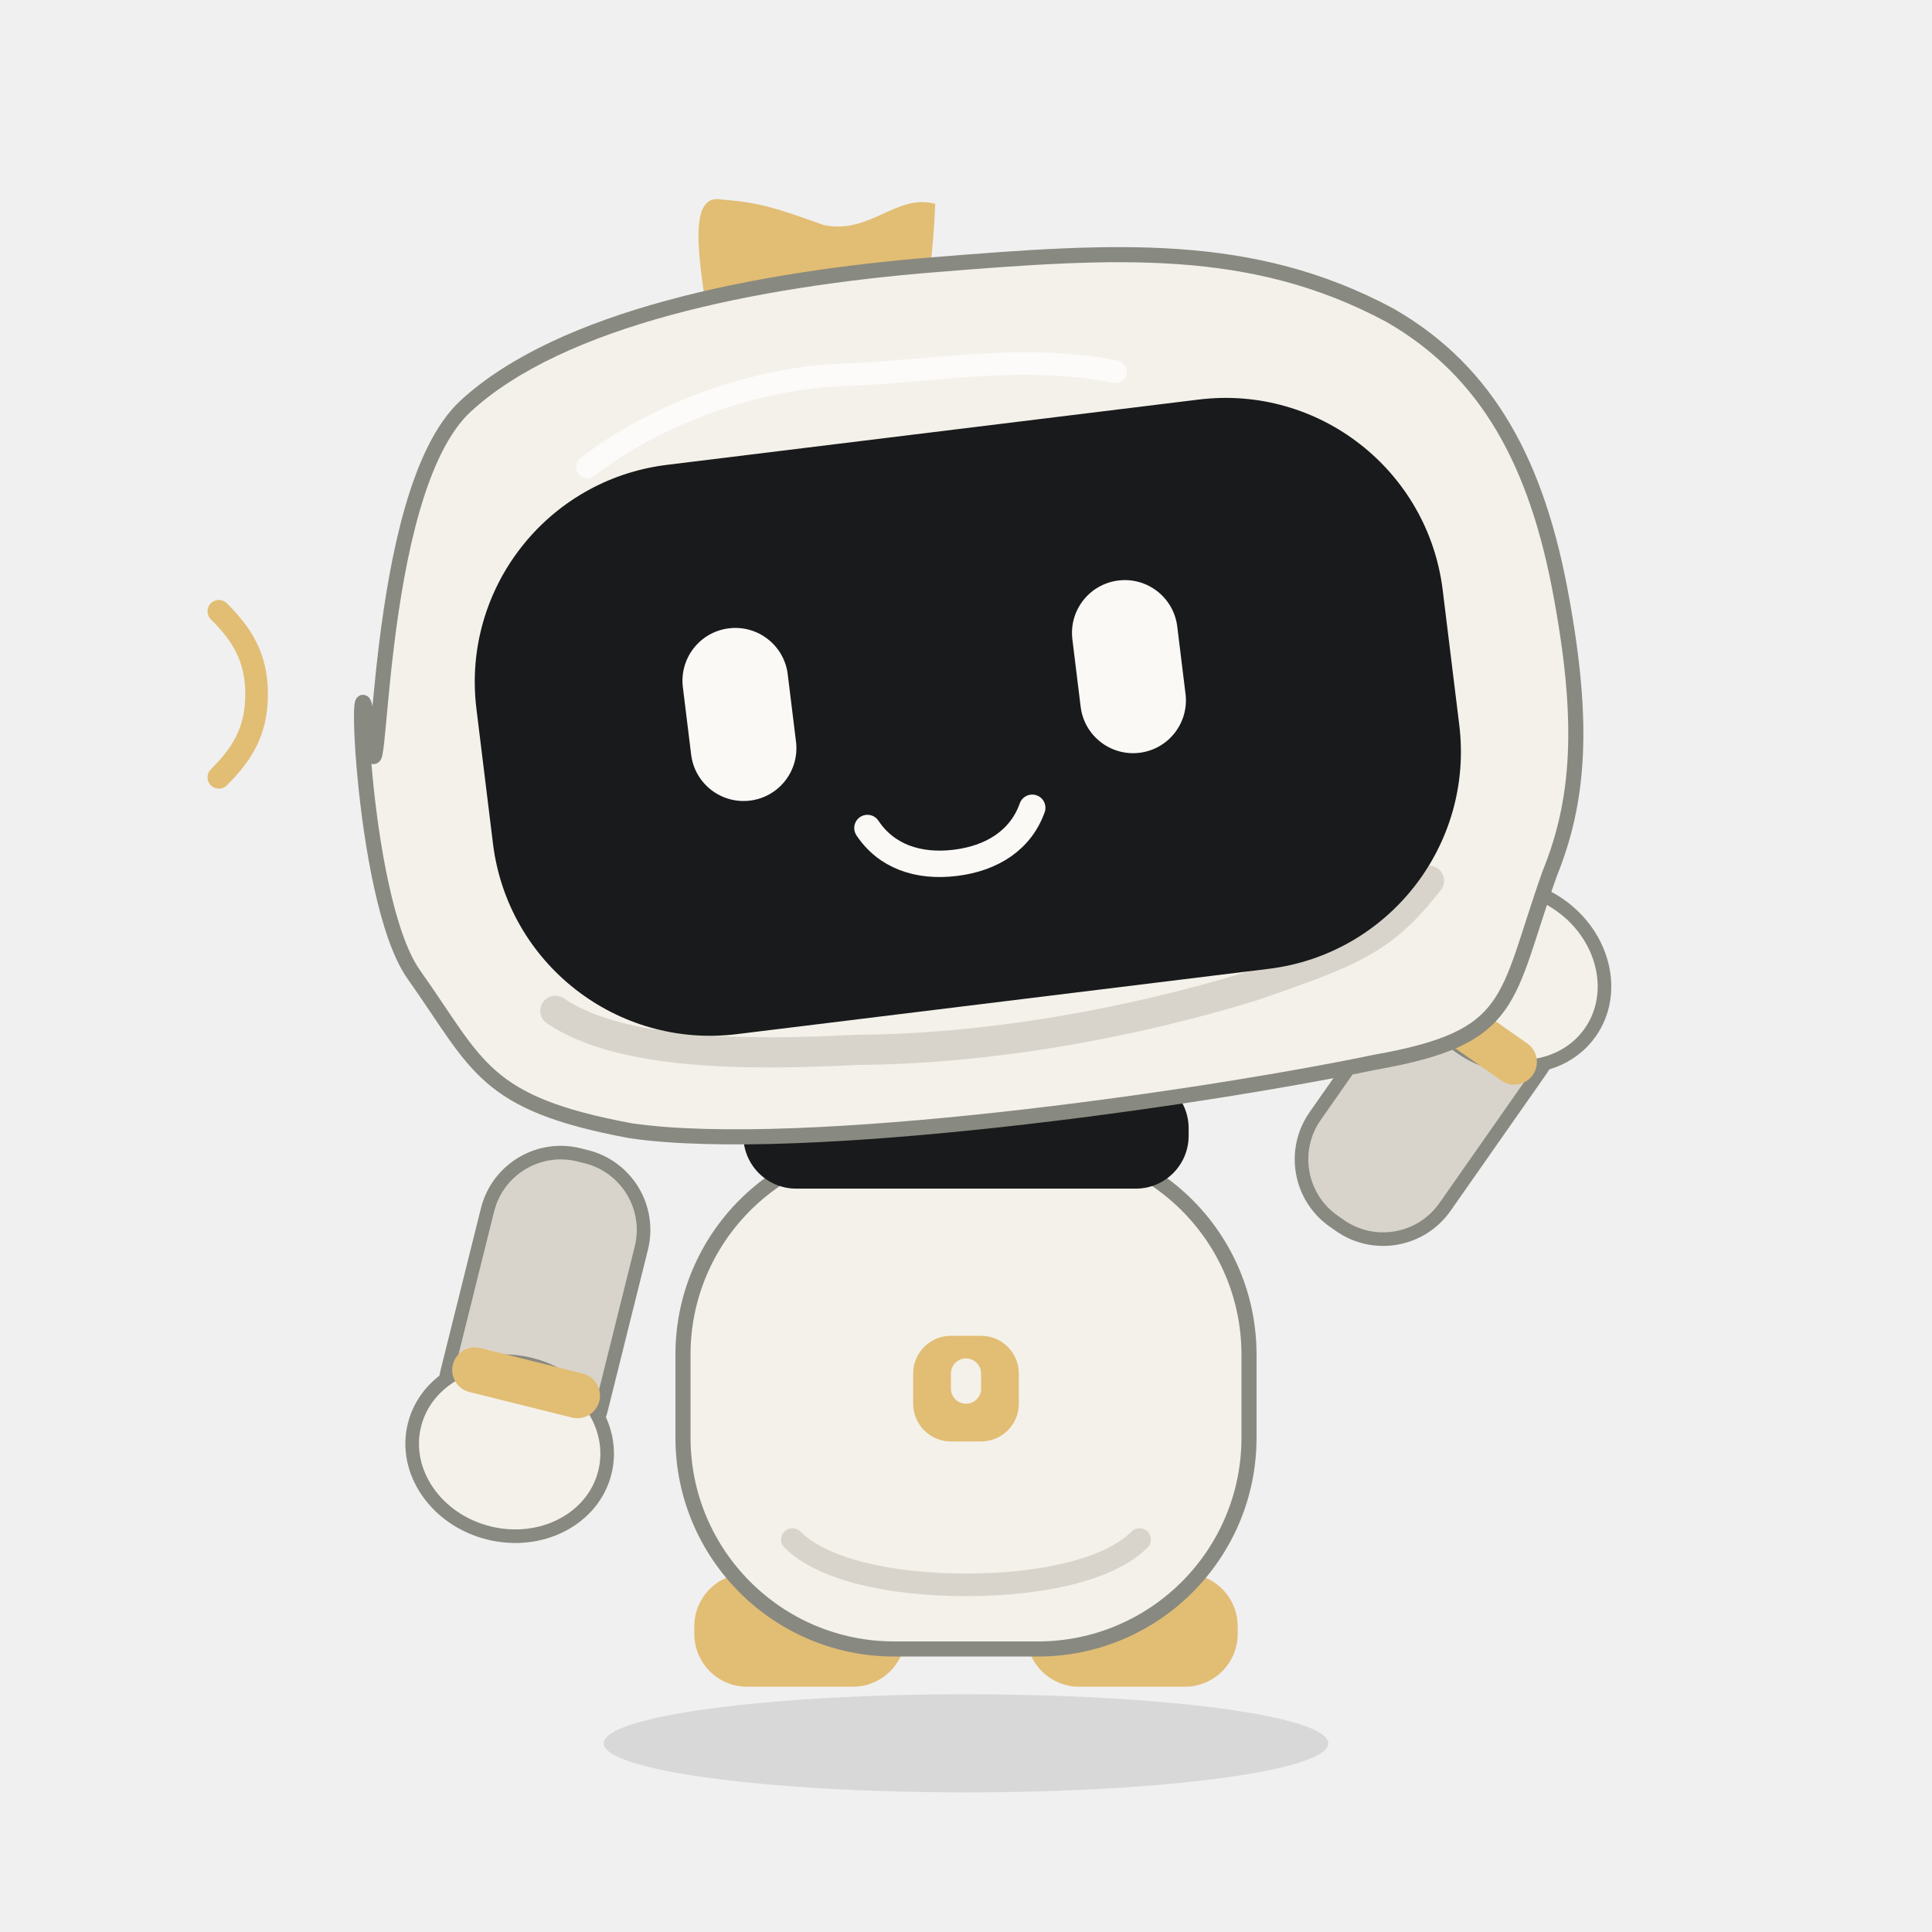
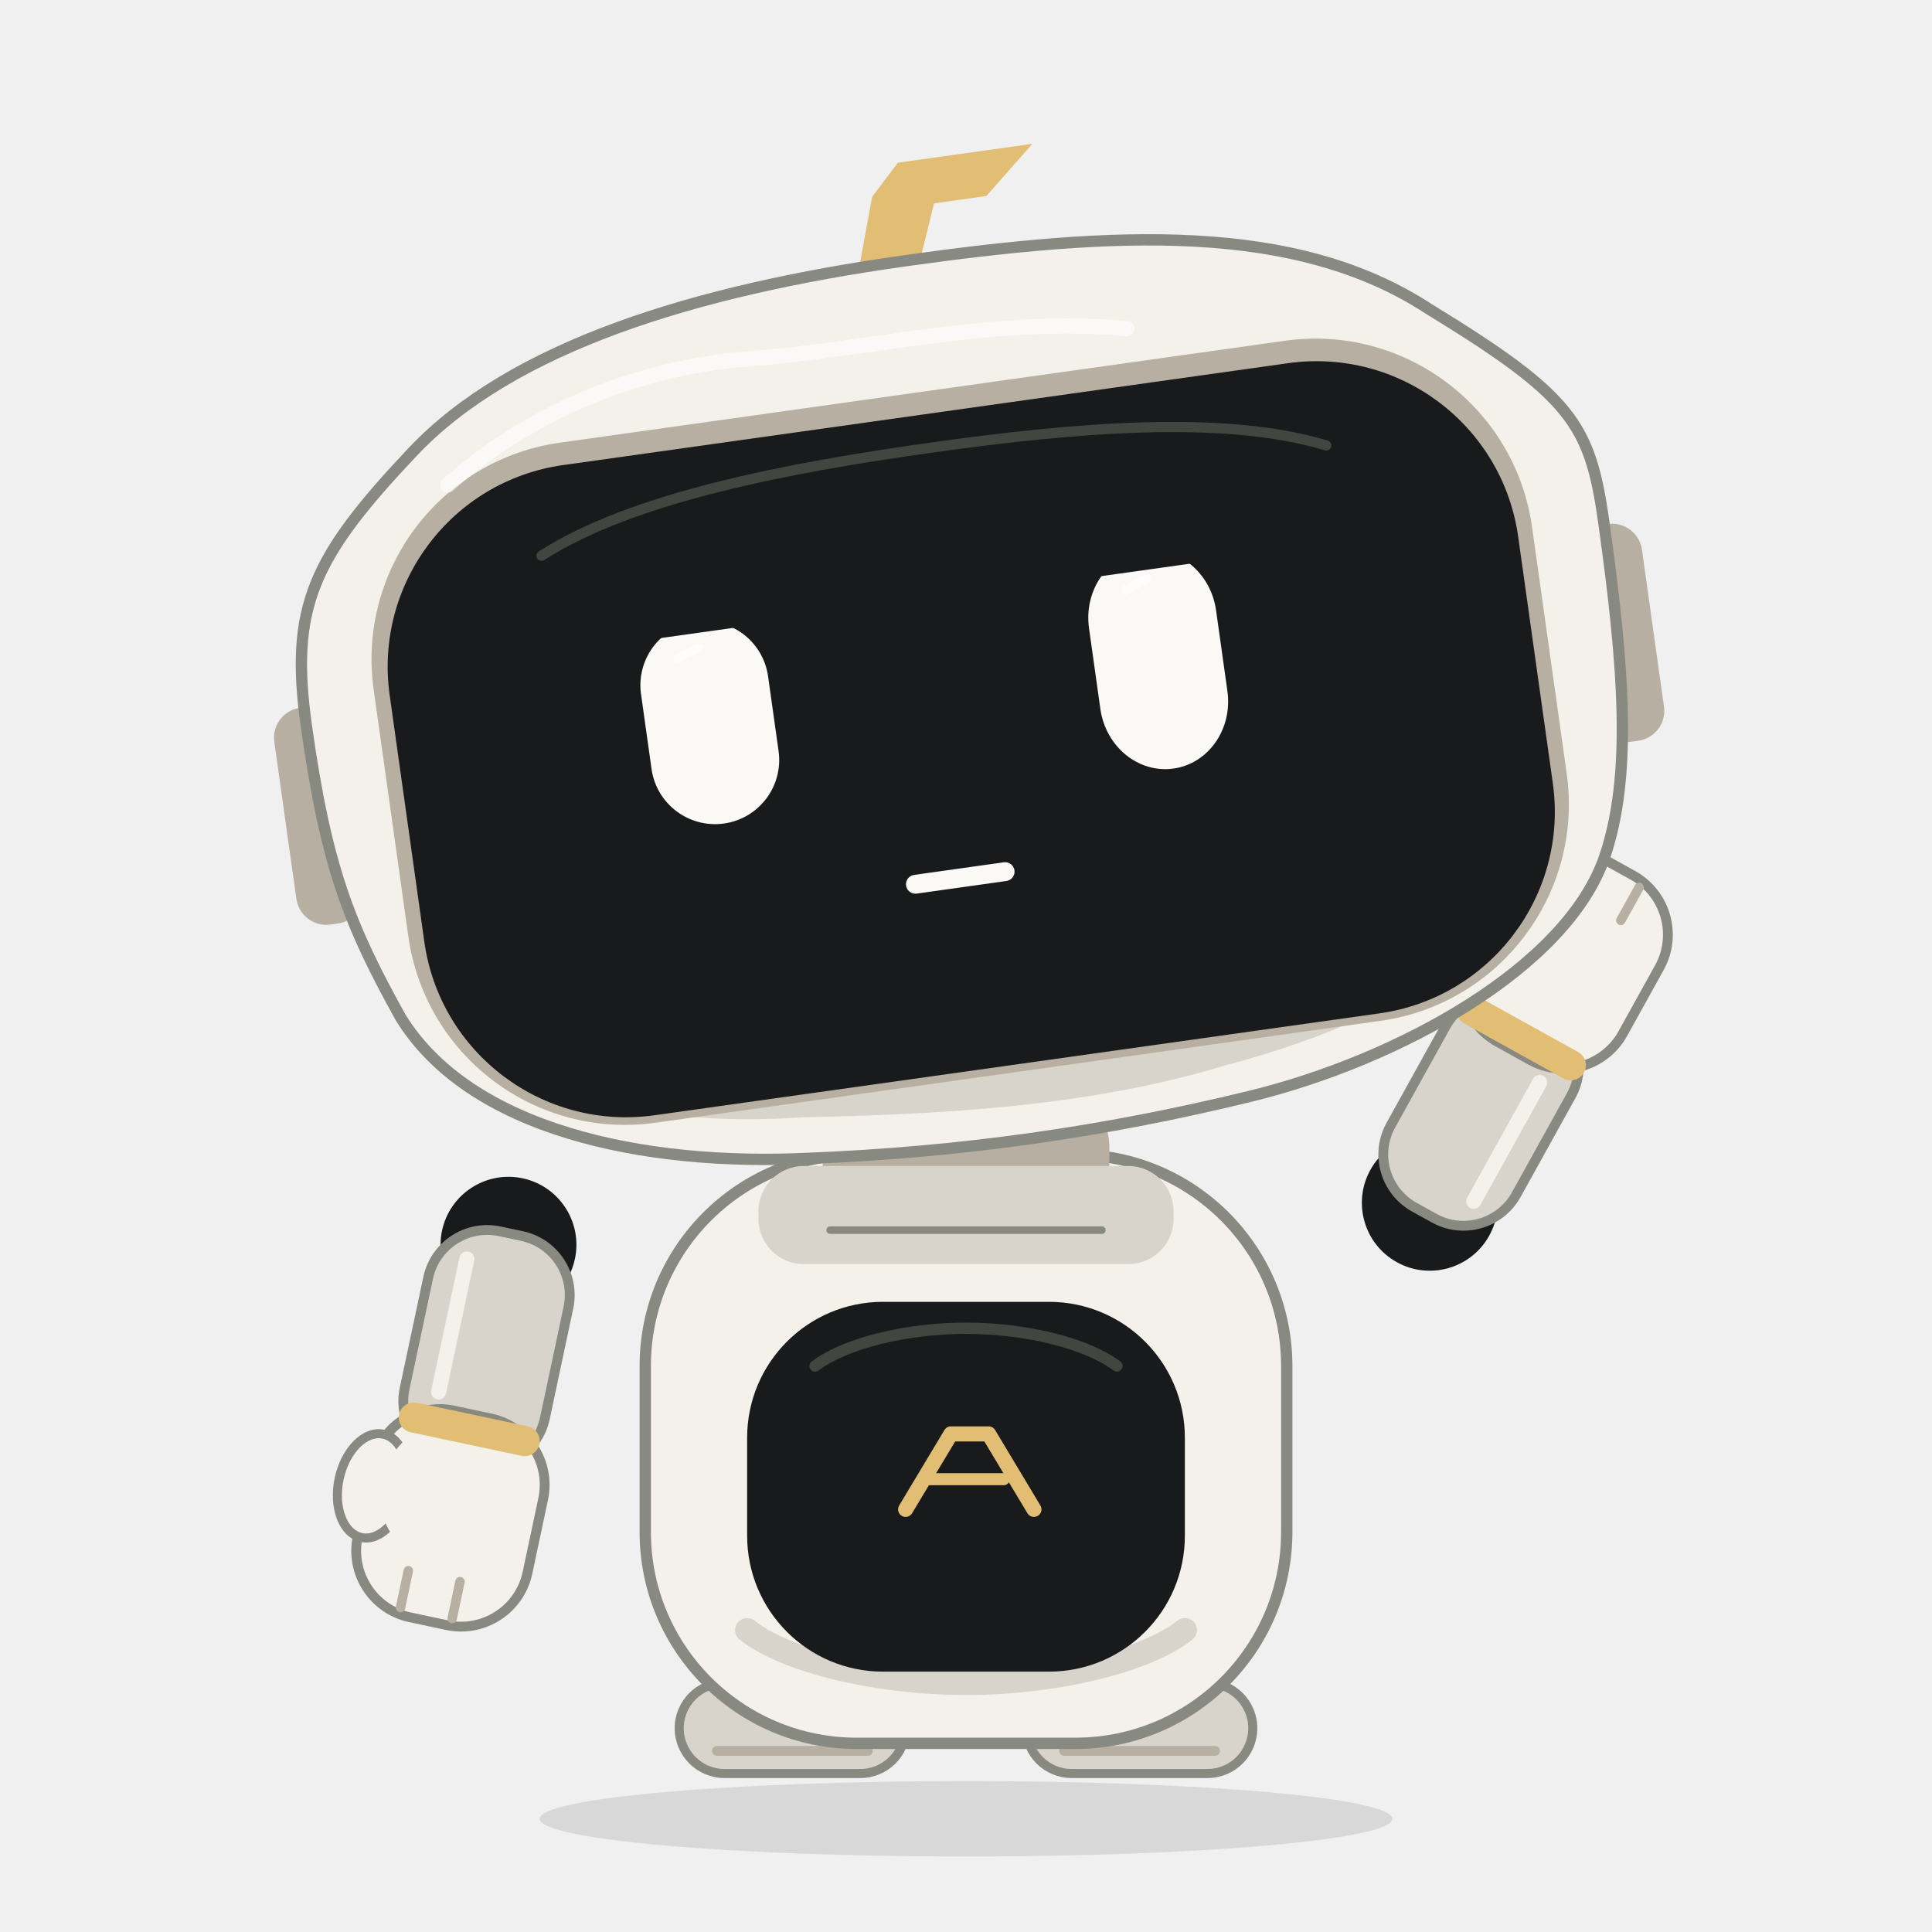
<svg xmlns="http://www.w3.org/2000/svg" viewBox="0 0 256 256" fill="none">
-   <g transform="translate(128 231) rotate(0) scale(1 1)">
-     <ellipse cx="0" cy="0" rx="48" ry="6.5" fill="#000000" stroke="none" stroke-width="0" stroke-linecap="round" stroke-linejoin="round" opacity="0.1" />
+   <g transform="translate(128 241) rotate(0) scale(1 1)">
+     <ellipse cx="0" cy="0" rx="56.5" ry="5" fill="#000000" stroke="none" stroke-width="0" stroke-linecap="round" stroke-linejoin="round" opacity="0.1" />
  </g>
-   <g transform="translate(128 132) rotate(0) scale(1 1)" />
-   <g transform="translate(128 132) rotate(0) scale(1 1)">
-     <g transform="translate(-22 84) rotate(0) scale(1 1)">
-       <path d="M -7 -7.5 C -7 -7.5 7 -7.5 7 -7.5 C 10.866 -7.5 14 -4.366 14 -0.5 C 14 -0.5 14 0.5 14 0.5 C 14 4.366 10.866 7.5 7 7.5 C 7 7.5 -7 7.5 -7 7.5 C -10.866 7.5 -14 4.366 -14 0.5 C -14 0.5 -14 -0.5 -14 -0.5 C -14 -4.366 -10.866 -7.5 -7 -7.5 Z" fill="#E2BD74" stroke="none" stroke-width="1" stroke-linecap="round" stroke-linejoin="round" opacity="1" />
+   <g transform="translate(128 139) rotate(0) scale(1 1)" />
+   <g transform="translate(128 139) rotate(0) scale(1 1)">
+     <g transform="translate(-23 90) rotate(0) scale(1 1)">
+       <path d="M -9 -6 C -9 -6 9 -6 9 -6 C 12.314 -6 15 -3.314 15 0 C 15 0 15 0 15 0 C 15 3.314 12.314 6 9 6 C 9 6 -9 6 -9 6 C -12.314 6 -15 3.314 -15 0 C -15 0 -15 0 -15 0 C -15 -3.314 -12.314 -6 -9 -6 Z" fill="#D9D4CB" stroke="#888980" stroke-width="1.2" stroke-linecap="round" stroke-linejoin="round" opacity="1" />
+       <path d="M -10 3 C -10 3 10 3 10 3" fill="none" stroke="#B7B0A2" stroke-width="1.3" stroke-linecap="round" stroke-linejoin="round" opacity="1" />
    </g>
  </g>
-   <g transform="translate(128 132) rotate(0) scale(1 1)">
-     <g transform="translate(22 84) rotate(0) scale(1 1)">
-       <path d="M -7 -7.5 C -7 -7.5 7 -7.5 7 -7.5 C 10.866 -7.5 14 -4.366 14 -0.5 C 14 -0.5 14 0.5 14 0.5 C 14 4.366 10.866 7.5 7 7.5 C 7 7.5 -7 7.5 -7 7.5 C -10.866 7.5 -14 4.366 -14 0.5 C -14 0.5 -14 -0.5 -14 -0.5 C -14 -4.366 -10.866 -7.5 -7 -7.5 Z" fill="#E2BD74" stroke="none" stroke-width="1" stroke-linecap="round" stroke-linejoin="round" opacity="1" />
+   <g transform="translate(128 139) rotate(0) scale(1 1)">
+     <g transform="translate(23 90) rotate(0) scale(1 1)">
+       <path d="M -9 -6 C -9 -6 9 -6 9 -6 C 12.314 -6 15 -3.314 15 0 C 15 0 15 0 15 0 C 15 3.314 12.314 6 9 6 C 9 6 -9 6 -9 6 C -12.314 6 -15 3.314 -15 0 C -15 0 -15 0 -15 0 C -15 -3.314 -12.314 -6 -9 -6 Z" fill="#D9D4CB" stroke="#888980" stroke-width="1.2" stroke-linecap="round" stroke-linejoin="round" opacity="1" />
+       <path d="M -10 3 C -10 3 10 3 10 3" fill="none" stroke="#B7B0A2" stroke-width="1.3" stroke-linecap="round" stroke-linejoin="round" opacity="1" />
    </g>
  </g>
-   <g transform="translate(128 132) rotate(0) scale(1 1)">
-     <g transform="translate(-52 26) rotate(14) scale(1 1)">
-       <path d="M -0.5 -5 C -0.5 -5 0.5 -5 0.5 -5 C 6.023 -5 10.5 -0.523 10.5 5 C 10.5 5 10.5 27 10.5 27 C 10.5 32.523 6.023 37 0.5 37 C 0.5 37 -0.5 37 -0.5 37 C -6.023 37 -10.5 32.523 -10.5 27 C -10.5 27 -10.5 5 -10.5 5 C -10.5 -0.523 -6.023 -5 -0.5 -5 Z" fill="#D9D4CB" stroke="#888980" stroke-width="1.8" stroke-linecap="round" stroke-linejoin="round" opacity="1" />
-       <ellipse cx="0" cy="35" rx="13" ry="11.5" fill="#F4F1EA" stroke="#888980" stroke-width="1.8" stroke-linecap="round" stroke-linejoin="round" opacity="1" />
-       <path d="M -7 23 C -7 23 7 23 7 23 C 8.657 23 10 24.343 10 26 C 10 26 10 26 10 26 C 10 27.657 8.657 29 7 29 C 7 29 -7 29 -7 29 C -8.657 29 -10 27.657 -10 26 C -10 26 -10 26 -10 26 C -10 24.343 -8.657 23 -7 23 Z" fill="#E2BD74" stroke="none" stroke-width="1" stroke-linecap="round" stroke-linejoin="round" opacity="1" />
+   <g transform="translate(128 139) rotate(0) scale(1 1)">
+     <g transform="translate(-60 23) rotate(12) scale(1 1)">
+       <ellipse cx="0" cy="3" rx="9" ry="9" fill="#191A1B" stroke="none" stroke-width="1" stroke-linecap="round" stroke-linejoin="round" opacity="1" />
+       <path d="M -1.5 1.5 C -1.5 1.5 1.5 1.5 1.5 1.5 C 5.918 1.5 9.5 5.082 9.5 9.5 C 9.5 9.5 9.5 24.5 9.5 24.5 C 9.5 28.918 5.918 32.5 1.5 32.5 C 1.5 32.5 -1.5 32.5 -1.5 32.5 C -5.918 32.5 -9.5 28.918 -9.5 24.5 C -9.5 24.5 -9.5 9.5 -9.5 9.5 C -9.5 5.082 -5.918 1.5 -1.5 1.5 Z" fill="#D9D4CB" stroke="#888980" stroke-width="1.3" stroke-linecap="round" stroke-linejoin="round" opacity="1" />
+       <path d="M -5 6 C -5 6 -5 24 -5 24" fill="none" stroke="#F4F1EA" stroke-width="2" stroke-linecap="round" stroke-linejoin="round" opacity="1" />
+       <path d="M -2.5 26 C -2.5 26 2.5 26 2.5 26 C 7.471 26 11.5 30.029 11.5 35 C 11.5 35 11.5 45 11.5 45 C 11.5 49.971 7.471 54 2.5 54 C 2.5 54 -2.5 54 -2.5 54 C -7.471 54 -11.5 49.971 -11.5 45 C -11.5 45 -11.5 35 -11.5 35 C -11.5 30.029 -7.471 26 -2.5 26 Z" fill="#F4F1EA" stroke="#888980" stroke-width="1.3" stroke-linecap="round" stroke-linejoin="round" opacity="1" />
+       <ellipse cx="-11" cy="38" rx="4.5" ry="7" fill="#F4F1EA" stroke="#888980" stroke-width="1.2" stroke-linecap="round" stroke-linejoin="round" opacity="1" />
+       <path d="M -2.5 28.5 C -2.5 28.5 2.5 28.5 2.5 28.5 C 6.366 28.5 9.5 31.634 9.5 35.5 C 9.5 35.5 9.5 38.5 9.5 38.5 C 9.5 42.366 6.366 45.5 2.5 45.5 C 2.5 45.5 -2.5 45.5 -2.5 45.5 C -6.366 45.5 -9.5 42.366 -9.5 38.5 C -9.5 38.5 -9.5 35.5 -9.5 35.5 C -9.5 31.634 -6.366 28.5 -2.5 28.5 Z" fill="#F4F1EA" stroke="none" stroke-width="1" stroke-linecap="round" stroke-linejoin="round" opacity="1" />
+       <path d="M -4 48 C -4 48 -4 53 -4 53" fill="none" stroke="#B7B0A2" stroke-width="1.25" stroke-linecap="round" stroke-linejoin="round" opacity="1" />
+       <path d="M 3 48 C 3 48 3 53 3 53" fill="none" stroke="#B7B0A2" stroke-width="1.25" stroke-linecap="round" stroke-linejoin="round" opacity="1" />
+       <path d="M -7.5 26 C -7.5 26 7.5 26 7.5 26 C 8.605 26 9.5 26.895 9.5 28 C 9.5 28 9.5 28 9.5 28 C 9.5 29.105 8.605 30 7.5 30 C 7.5 30 -7.5 30 -7.5 30 C -8.605 30 -9.5 29.105 -9.5 28 C -9.5 28 -9.5 28 -9.5 28 C -9.5 26.895 -8.605 26 -7.5 26 Z" fill="#E2BD74" stroke="none" stroke-width="1" stroke-linecap="round" stroke-linejoin="round" opacity="1" />
    </g>
  </g>
-   <g transform="translate(128 132) rotate(0) scale(1 1)">
-     <g transform="translate(52 26) rotate(-145) scale(1 1)">
-       <path d="M -0.5 -5 C -0.5 -5 0.5 -5 0.5 -5 C 6.023 -5 10.5 -0.523 10.5 5 C 10.5 5 10.5 27 10.5 27 C 10.5 32.523 6.023 37 0.5 37 C 0.5 37 -0.5 37 -0.5 37 C -6.023 37 -10.5 32.523 -10.5 27 C -10.5 27 -10.5 5 -10.5 5 C -10.5 -0.523 -6.023 -5 -0.5 -5 Z" fill="#D9D4CB" stroke="#888980" stroke-width="1.8" stroke-linecap="round" stroke-linejoin="round" opacity="1" />
-       <ellipse cx="0" cy="35" rx="13" ry="11.5" fill="#F4F1EA" stroke="#888980" stroke-width="1.8" stroke-linecap="round" stroke-linejoin="round" opacity="1" />
-       <path d="M -7 23 C -7 23 7 23 7 23 C 8.657 23 10 24.343 10 26 C 10 26 10 26 10 26 C 10 27.657 8.657 29 7 29 C 7 29 -7 29 -7 29 C -8.657 29 -10 27.657 -10 26 C -10 26 -10 26 -10 26 C -10 24.343 -8.657 23 -7 23 Z" fill="#E2BD74" stroke="none" stroke-width="1" stroke-linecap="round" stroke-linejoin="round" opacity="1" />
+   <g transform="translate(128 139) rotate(0) scale(1 1)">
+     <g transform="translate(60 23) rotate(-151) scale(1 1)">
+       <ellipse cx="0" cy="3" rx="9" ry="9" fill="#191A1B" stroke="none" stroke-width="1" stroke-linecap="round" stroke-linejoin="round" opacity="1" />
+       <path d="M -1.5 1.5 C -1.5 1.5 1.5 1.5 1.5 1.5 C 5.918 1.5 9.5 5.082 9.5 9.5 C 9.5 9.5 9.5 24.5 9.5 24.5 C 9.5 28.918 5.918 32.5 1.5 32.5 C 1.5 32.5 -1.5 32.5 -1.5 32.5 C -5.918 32.5 -9.5 28.918 -9.5 24.5 C -9.5 24.5 -9.5 9.5 -9.5 9.5 C -9.5 5.082 -5.918 1.5 -1.5 1.5 Z" fill="#D9D4CB" stroke="#888980" stroke-width="1.3" stroke-linecap="round" stroke-linejoin="round" opacity="1" />
+       <path d="M -5 6 C -5 6 -5 24 -5 24" fill="none" stroke="#F4F1EA" stroke-width="2" stroke-linecap="round" stroke-linejoin="round" opacity="1" />
+       <path d="M -2.5 26 C -2.5 26 2.5 26 2.5 26 C 7.471 26 11.5 30.029 11.5 35 C 11.5 35 11.5 45 11.5 45 C 11.5 49.971 7.471 54 2.5 54 C 2.5 54 -2.5 54 -2.5 54 C -7.471 54 -11.5 49.971 -11.5 45 C -11.5 45 -11.5 35 -11.5 35 C -11.5 30.029 -7.471 26 -2.5 26 Z" fill="#F4F1EA" stroke="#888980" stroke-width="1.3" stroke-linecap="round" stroke-linejoin="round" opacity="1" />
+       <ellipse cx="11" cy="38" rx="4.5" ry="7" fill="#F4F1EA" stroke="#888980" stroke-width="1.2" stroke-linecap="round" stroke-linejoin="round" opacity="1" />
+       <path d="M -2.5 28.5 C -2.5 28.5 2.5 28.5 2.5 28.5 C 6.366 28.5 9.5 31.634 9.5 35.5 C 9.5 35.5 9.5 38.5 9.5 38.5 C 9.5 42.366 6.366 45.5 2.5 45.5 C 2.5 45.5 -2.5 45.5 -2.5 45.5 C -6.366 45.5 -9.5 42.366 -9.5 38.5 C -9.5 38.5 -9.5 35.5 -9.5 35.5 C -9.5 31.634 -6.366 28.5 -2.5 28.5 Z" fill="#F4F1EA" stroke="none" stroke-width="1" stroke-linecap="round" stroke-linejoin="round" opacity="1" />
+       <path d="M -4 48 C -4 48 -4 53 -4 53" fill="none" stroke="#B7B0A2" stroke-width="1.25" stroke-linecap="round" stroke-linejoin="round" opacity="1" />
+       <path d="M 3 48 C 3 48 3 53 3 53" fill="none" stroke="#B7B0A2" stroke-width="1.25" stroke-linecap="round" stroke-linejoin="round" opacity="1" />
+       <path d="M -7.5 26 C -7.5 26 7.5 26 7.5 26 C 8.605 26 9.5 26.895 9.5 28 C 9.5 28 9.5 28 9.5 28 C 9.5 29.105 8.605 30 7.5 30 C 7.5 30 -7.5 30 -7.5 30 C -8.605 30 -9.5 29.105 -9.5 28 C -9.5 28 -9.5 28 -9.5 28 C -9.5 26.895 -8.605 26 -7.5 26 Z" fill="#E2BD74" stroke="none" stroke-width="1" stroke-linecap="round" stroke-linejoin="round" opacity="1" />
    </g>
  </g>
-   <g transform="translate(128 132) rotate(0) scale(1 1)">
+   <g transform="translate(128 139) rotate(0) scale(1 1)">
    <g transform="translate(0 53) rotate(0) scale(1 1)">
-       <path d="M -9.5 -33.5 C -9.5 -33.5 9.5 -33.5 9.5 -33.5 C 24.964 -33.5 37.5 -20.964 37.5 -5.5 C 37.5 -5.5 37.5 5.5 37.5 5.5 C 37.5 20.964 24.964 33.5 9.5 33.5 C 9.5 33.5 -9.5 33.5 -9.5 33.5 C -24.964 33.5 -37.5 20.964 -37.5 5.5 C -37.5 5.5 -37.5 -5.5 -37.5 -5.5 C -37.5 -20.964 -24.964 -33.5 -9.5 -33.5 Z" fill="#F4F1EA" stroke="#888980" stroke-width="2" stroke-linecap="round" stroke-linejoin="round" opacity="1" />
-       <path d="M -23 19 C -19 23 -10 25 0 25 C 10 25 19 23 23 19" fill="none" stroke="#D9D4CB" stroke-width="3" stroke-linecap="round" stroke-linejoin="round" opacity="1" />
+       <path d="M -14.5 -39 C -14.5 -39 14.5 -39 14.5 -39 C 29.964 -39 42.5 -26.464 42.5 -11 C 42.5 -11 42.5 11 42.5 11 C 42.5 26.464 29.964 39 14.5 39 C 14.5 39 -14.5 39 -14.5 39 C -29.964 39 -42.5 26.464 -42.5 11 C -42.5 11 -42.5 -11 -42.5 -11 C -42.5 -26.464 -29.964 -39 -14.5 -39 Z" fill="#F4F1EA" stroke="#888980" stroke-width="1.5" stroke-linecap="round" stroke-linejoin="round" opacity="1" />
+       <path d="M -29 24 C -24 28 -12 31 0 31 C 12 31 24 28 29 24" fill="none" stroke="#D9D4CB" stroke-width="3.2" stroke-linecap="round" stroke-linejoin="round" opacity="1" />
+       <path d="M -11 -19.5 C -11 -19.5 11 -19.5 11 -19.5 C 20.941 -19.5 29 -11.441 29 -1.5 C 29 -1.5 29 11.5 29 11.5 C 29 21.441 20.941 29.5 11 29.5 C 11 29.5 -11 29.5 -11 29.5 C -20.941 29.5 -29 21.441 -29 11.5 C -29 11.5 -29 -1.5 -29 -1.5 C -29 -11.441 -20.941 -19.5 -11 -19.5 Z" fill="#191A1B" stroke="none" stroke-width="1" stroke-linecap="round" stroke-linejoin="round" opacity="1" />
+       <path d="M -20 -11 C -16 -14 -8 -16 0 -16 C 8 -16 16 -14 20 -11" fill="none" stroke="#424640" stroke-width="1.5" stroke-linecap="round" stroke-linejoin="round" opacity="1" />
    </g>
  </g>
-   <g transform="translate(128 132) rotate(0) scale(1 1)">
-     <g transform="translate(0 18) rotate(0) scale(1 1)">
-       <path d="M -22.5 -7.5 C -22.5 -7.5 22.5 -7.5 22.5 -7.5 C 26.366 -7.5 29.5 -4.366 29.5 -0.5 C 29.5 -0.5 29.5 0.5 29.5 0.5 C 29.5 4.366 26.366 7.5 22.5 7.5 C 22.5 7.5 -22.5 7.5 -22.5 7.5 C -26.366 7.5 -29.5 4.366 -29.5 0.5 C -29.5 0.5 -29.5 -0.5 -29.5 -0.5 C -29.5 -4.366 -26.366 -7.5 -22.5 -7.5 Z" fill="#191A1B" stroke="none" stroke-width="1" stroke-linecap="round" stroke-linejoin="round" opacity="1" />
+   <g transform="translate(128 139) rotate(0) scale(1 1)">
+     <g transform="translate(0 17) rotate(0) scale(1 1)">
+       <path d="M -11 -12 C -11 -12 11 -12 11 -12 C 15.418 -12 19 -8.418 19 -4 C 19 -4 19 2 19 2 C 19 6.418 15.418 10 11 10 C 11 10 -11 10 -11 10 C -15.418 10 -19 6.418 -19 2 C -19 2 -19 -4 -19 -4 C -19 -8.418 -15.418 -12 -11 -12 Z" fill="#B7B0A2" stroke="none" stroke-width="1" stroke-linecap="round" stroke-linejoin="round" opacity="1" />
+       <path d="M -21.5 -1.5 C -21.5 -1.5 21.5 -1.5 21.5 -1.5 C 24.814 -1.5 27.5 1.186 27.5 4.5 C 27.5 4.5 27.5 5.5 27.5 5.5 C 27.5 8.814 24.814 11.5 21.5 11.5 C 21.5 11.5 -21.5 11.5 -21.5 11.5 C -24.814 11.5 -27.5 8.814 -27.5 5.5 C -27.5 5.5 -27.5 4.5 -27.5 4.5 C -27.5 1.186 -24.814 -1.5 -21.5 -1.5 Z" fill="#D9D4CB" stroke="none" stroke-width="1" stroke-linecap="round" stroke-linejoin="round" opacity="1" />
+       <path d="M -18 7 C -18 7 18 7 18 7" fill="none" stroke="#888980" stroke-width="1" stroke-linecap="round" stroke-linejoin="round" opacity="1" />
    </g>
  </g>
-   <g transform="translate(128 132) rotate(0) scale(1 1)">
-     <g transform="translate(0 -39) rotate(-7) scale(1 1)">
-       <path d="M -28 -48 C -27 -55 -30 -72 -24 -70 C -19 -69 -17 -68 -11 -65 C -5 -63 -1 -68 4 -66 C 3 -60 2 -56 0 -50 C -7 -50 -29 -43 -28 -48 Z" fill="#E2BD74" stroke="none" stroke-width="1" stroke-linecap="round" stroke-linejoin="round" opacity="1" />
-       <path d="M -79 -5 C -79 9 -75 -37 -61 -47 C -47 -57 -21 -59 3 -58 C 27 -57 45 -56 62 -44 C 74 -35 79 -22 80 -4 C 81 13 79 23 74 32 C 66 48 67 53 48 54 C 24 56 -29 57 -51 51 C -70 45 -70 40 -77 27 C -83 16 -79 -23 -79 -5 Z" fill="#F4F1EA" stroke="#888980" stroke-width="2" stroke-linecap="round" stroke-linejoin="round" opacity="1" />
-       <path d="M -59 34 C -51 41 -34 43 -20 44 C -3 46 16 45 33 42 C 47 39 51 38 58 31" fill="none" stroke="#D9D4CB" stroke-width="4" stroke-linecap="round" stroke-linejoin="round" opacity="1" />
-       <path d="M -35.5 -36 C -35.5 -36 35.5 -36 35.5 -36 C 51.516 -36 64.5 -23.016 64.5 -7 C 64.5 -7 64.5 11 64.5 11 C 64.5 27.016 51.516 40 35.5 40 C 35.5 40 -35.5 40 -35.5 40 C -51.516 40 -64.5 27.016 -64.5 11 C -64.5 11 -64.5 -7 -64.5 -7 C -64.5 -23.016 -51.516 -36 -35.5 -36 Z" fill="#191A1B" stroke="none" stroke-width="1" stroke-linecap="round" stroke-linejoin="round" opacity="1" />
-       <path d="M -46 -37 C -36 -43 -22 -46 -11 -45 C 0 -44 13 -45 25 -41" fill="none" stroke="#FFFFFF" stroke-width="3" stroke-linecap="round" stroke-linejoin="round" opacity="0.7" />
+   <g transform="translate(128 139) rotate(0) scale(1 1)">
+     <g transform="translate(0 -46) rotate(-8) scale(1 1)">
+       <path d="M -7 -56 C -7 -56 -3 -68 -3 -68 C -3 -68 1 -72 1 -72 C 1 -72 19 -72 19 -72 C 19 -72 12 -66 12 -66 C 12 -66 5 -66 5 -66 C 5 -66 1 -56 1 -56 C 1 -56 -7 -56 -7 -56 Z" fill="#E2BD74" stroke="none" stroke-width="1" stroke-linecap="round" stroke-linejoin="round" opacity="1" />
+       <path d="M -87.5 -11.5 C -87.5 -11.5 -86.5 -11.5 -86.5 -11.5 C -84.291 -11.5 -82.5 -9.709 -82.5 -7.5 C -82.5 -7.5 -82.5 13.5 -82.5 13.5 C -82.5 15.709 -84.291 17.5 -86.5 17.5 C -86.5 17.5 -87.5 17.5 -87.5 17.5 C -89.709 17.5 -91.5 15.709 -91.5 13.5 C -91.5 13.5 -91.5 -7.5 -91.5 -7.5 C -91.5 -9.709 -89.709 -11.5 -87.5 -11.5 Z" fill="#B7B0A2" stroke="none" stroke-width="1" stroke-linecap="round" stroke-linejoin="round" opacity="1" />
+       <path d="M 86.5 -11.5 C 86.5 -11.5 87.5 -11.5 87.5 -11.5 C 89.709 -11.5 91.5 -9.709 91.5 -7.5 C 91.5 -7.5 91.5 13.5 91.5 13.5 C 91.5 15.709 89.709 17.5 87.5 17.5 C 87.5 17.5 86.5 17.5 86.5 17.5 C 84.291 17.5 82.5 15.709 82.5 13.5 C 82.5 13.5 82.5 -7.5 82.5 -7.5 C 82.5 -9.709 84.291 -11.5 86.5 -11.5 Z" fill="#B7B0A2" stroke="none" stroke-width="1" stroke-linecap="round" stroke-linejoin="round" opacity="1" />
+       <path d="M 0 -59 C 28 -59 52 -57 68 -43 C 85 -29 87 -25 87 -12 C 87 8 86 22 81 32 C 74 46 50 55 30 57 C 10 59 -9 59 -29 57 C -51 55 -73 47 -80 31 C -85 18 -87 10 -87 -9 C -87 -25 -83 -31 -68 -43 C -53 -55 -28 -59 0 -59 Z" fill="#F4F1EA" stroke="#888980" stroke-width="1.5" stroke-linecap="round" stroke-linejoin="round" opacity="1" />
+       <path d="M -68 35 C -59 44 -43 48 -29 49 C -12 51 8 53 27 50 C 44 48 59 43 69 34" fill="none" stroke="#D9D4CB" stroke-width="5" stroke-linecap="round" stroke-linejoin="round" opacity="1" />
+       <path d="M -48.5 -41.5 C -48.5 -41.5 48.5 -41.5 48.5 -41.5 C 64.516 -41.5 77.5 -28.516 77.5 -12.5 C 77.5 -12.5 77.5 20.5 77.5 20.5 C 77.5 36.516 64.516 49.5 48.5 49.5 C 48.5 49.5 -48.5 49.5 -48.5 49.5 C -64.516 49.5 -77.5 36.516 -77.5 20.5 C -77.5 20.5 -77.5 -12.5 -77.5 -12.5 C -77.5 -28.516 -64.516 -41.5 -48.5 -41.5 Z" fill="#B7B0A2" stroke="none" stroke-width="1" stroke-linecap="round" stroke-linejoin="round" opacity="1" />
+       <path d="M -48.5 -38.5 C -48.5 -38.5 48.5 -38.5 48.5 -38.5 C 63.412 -38.5 75.5 -26.412 75.5 -11.5 C 75.5 -11.5 75.5 21.5 75.5 21.5 C 75.5 36.412 63.412 48.5 48.5 48.5 C 48.5 48.5 -48.5 48.5 -48.5 48.5 C -63.412 48.5 -75.5 36.412 -75.5 21.5 C -75.5 21.5 -75.5 -11.5 -75.5 -11.5 C -75.5 -26.412 -63.412 -38.5 -48.5 -38.5 Z" fill="#191A1B" stroke="none" stroke-width="1" stroke-linecap="round" stroke-linejoin="round" opacity="1" />
+       <path d="M -53 -27 C -40 -33 -19 -34 0 -34 C 19 -34 39 -33 52 -27" fill="none" stroke="#424640" stroke-width="1.35" stroke-linecap="round" stroke-linejoin="round" opacity="1" />
+       <path d="M -64 -38 C -52 -46 -37 -50 -22 -49 C -5 -48 11 -50 28 -46" fill="none" stroke="#FFFFFF" stroke-width="2" stroke-linecap="round" stroke-linejoin="round" opacity="0.6" />
    </g>
  </g>
-   <g transform="translate(128 132) rotate(0) scale(1 1)">
-     <g transform="translate(0 -39) rotate(-7) scale(1 1)">
-       <g transform="translate(-30 -2) rotate(0) scale(1 1)">
-         <path d="M 0 -11.5 C 0 -11.5 0 -11.5 0 -11.5 C 3.866 -11.5 7 -8.366 7 -4.5 C 7 -4.5 7 4.5 7 4.5 C 7 8.366 3.866 11.5 0 11.5 C 0 11.5 0 11.5 0 11.5 C -3.866 11.5 -7 8.366 -7 4.5 C -7 4.5 -7 -4.5 -7 -4.5 C -7 -8.366 -3.866 -11.5 0 -11.5 Z" fill="#FAF9F6" stroke="none" stroke-width="1" stroke-linecap="round" stroke-linejoin="round" opacity="1" />
+   <g transform="translate(128 139) rotate(0) scale(1 1)">
+     <g transform="translate(0 -46) rotate(-8) scale(1 1)">
+       <g transform="translate(-34 -2) rotate(0) scale(1 1)">
+         <path d="M 0 -13.5 C 0 -13.5 0 -13.5 0 -13.5 C 4.694 -13.5 8.5 -9.694 8.5 -5 C 8.5 -5 8.5 5 8.5 5 C 8.5 9.694 4.694 13.5 0 13.5 C 0 13.5 0 13.5 0 13.5 C -4.694 13.5 -8.5 9.694 -8.5 5 C -8.5 5 -8.5 -5 -8.5 -5 C -8.5 -9.694 -4.694 -13.5 0 -13.5 Z" fill="#FAF9F6" stroke="none" stroke-width="1" stroke-linecap="round" stroke-linejoin="round" opacity="1" />
+         <path d="M -3 -9 C -3 -9 0 -10 0 -10" fill="none" stroke="#FFFFFF" stroke-width="1.1" stroke-linecap="round" stroke-linejoin="round" opacity="0.72" />
      </g>
    </g>
  </g>
-   <g transform="translate(128 132) rotate(0) scale(1 1)">
-     <g transform="translate(0 -39) rotate(-7) scale(1 1)">
-       <g transform="translate(22 -2) rotate(0) scale(1 1)">
-         <path d="M 0 -11.5 C 0 -11.5 0 -11.5 0 -11.5 C 3.866 -11.5 7 -8.366 7 -4.5 C 7 -4.5 7 4.5 7 4.5 C 7 8.366 3.866 11.5 0 11.5 C 0 11.5 0 11.5 0 11.5 C -3.866 11.5 -7 8.366 -7 4.5 C -7 4.5 -7 -4.5 -7 -4.5 C -7 -8.366 -3.866 -11.5 0 -11.5 Z" fill="#FAF9F6" stroke="none" stroke-width="1" stroke-linecap="round" stroke-linejoin="round" opacity="1" />
+   <g transform="translate(128 139) rotate(0) scale(1 1)">
+     <g transform="translate(0 -46) rotate(-8) scale(1 1)">
+       <g transform="translate(26 -2) rotate(0) scale(1 1.08)">
+         <path d="M 0 -13.5 C 0 -13.5 0 -13.5 0 -13.5 C 4.694 -13.5 8.5 -9.694 8.5 -5 C 8.5 -5 8.5 5 8.5 5 C 8.5 9.694 4.694 13.5 0 13.5 C 0 13.5 0 13.5 0 13.5 C -4.694 13.5 -8.5 9.694 -8.5 5 C -8.5 5 -8.5 -5 -8.5 -5 C -8.5 -9.694 -4.694 -13.5 0 -13.5 Z" fill="#FAF9F6" stroke="none" stroke-width="1" stroke-linecap="round" stroke-linejoin="round" opacity="1" />
+         <path d="M -3 -9 C -3 -9 0 -10 0 -10" fill="none" stroke="#FFFFFF" stroke-width="1.1" stroke-linecap="round" stroke-linejoin="round" opacity="0.72" />
      </g>
    </g>
  </g>
-   <g transform="translate(128 132) rotate(0) scale(1 1)">
-     <g transform="translate(0 -39) rotate(-7) scale(1 1)">
-       <g transform="translate(-4 0) rotate(0) scale(1 1)">
-         <path d="M -11 15 C -9 19 -5 21 0 21 C 5 21 9 19 11 15" fill="none" stroke="#FAF9F6" stroke-width="3.5" stroke-linecap="round" stroke-linejoin="round" opacity="1" />
+   <g transform="translate(128 139) rotate(0) scale(1 1)">
+     <g transform="translate(0 -46) rotate(-8) scale(1 1)">
+       <g transform="translate(-34 -17) rotate(0) scale(1 1)">
+         <path d="M -8 -3 C -8 -3 8 -3 8 -3 C 9.657 -3 11 -1.657 11 0 C 11 0 11 0 11 0 C 11 1.657 9.657 3 8 3 C 8 3 -8 3 -8 3 C -9.657 3 -11 1.657 -11 0 C -11 0 -11 0 -11 0 C -11 -1.657 -9.657 -3 -8 -3 Z" fill="#191A1B" stroke="none" stroke-width="1" stroke-linecap="round" stroke-linejoin="round" opacity="1" />
      </g>
    </g>
  </g>
-   <g transform="translate(128 132) rotate(0) scale(1 1)">
-     <g transform="translate(0 52) rotate(0) scale(1 1)">
-       <path d="M -2 -7 C -2 -7 2 -7 2 -7 C 4.761 -7 7 -4.761 7 -2 C 7 -2 7 2 7 2 C 7 4.761 4.761 7 2 7 C 2 7 -2 7 -2 7 C -4.761 7 -7 4.761 -7 2 C -7 2 -7 -2 -7 -2 C -7 -4.761 -4.761 -7 -2 -7 Z" fill="#E2BD74" stroke="none" stroke-width="1" stroke-linecap="round" stroke-linejoin="round" opacity="1" />
-       <path d="M 0 -4 C 0 -4 0 -4 0 -4 C 1.105 -4 2 -3.105 2 -2 C 2 -2 2 0 2 0 C 2 1.105 1.105 2 0 2 C 0 2 0 2 0 2 C -1.105 2 -2 1.105 -2 0 C -2 0 -2 -2 -2 -2 C -2 -3.105 -1.105 -4 0 -4 Z" fill="#F4F1EA" stroke="none" stroke-width="1" stroke-linecap="round" stroke-linejoin="round" opacity="1" />
+   <g transform="translate(128 139) rotate(0) scale(1 1)">
+     <g transform="translate(0 -46) rotate(-8) scale(1 1)">
+       <g transform="translate(26 -17) rotate(0) scale(1 1)">
+         <path d="M -8 -3 C -8 -3 8 -3 8 -3 C 9.657 -3 11 -1.657 11 0 C 11 0 11 0 11 0 C 11 1.657 9.657 3 8 3 C 8 3 -8 3 -8 3 C -9.657 3 -11 1.657 -11 0 C -11 0 -11 0 -11 0 C -11 -1.657 -9.657 -3 -8 -3 Z" fill="#191A1B" stroke="none" stroke-width="1" stroke-linecap="round" stroke-linejoin="round" opacity="1" />
+       </g>
    </g>
  </g>
-   <g transform="translate(29 92) rotate(0) scale(1 1)">
-     <path d="M 0 -11 C 3 -8 5 -5 5 0 C 5 5 3 8 0 11" fill="none" stroke="#E2BD74" stroke-width="3" stroke-linecap="round" stroke-linejoin="round" opacity="1" />
+   <g transform="translate(128 139) rotate(0) scale(1 1)">
+     <g transform="translate(0 -46) rotate(-8) scale(1 1)">
+       <g transform="translate(-4 23) rotate(0) scale(1 1)">
+         <path d="M -6 0 C -6 0 6 0 6 0" fill="none" stroke="#FAF9F6" stroke-width="2.5" stroke-linecap="round" stroke-linejoin="round" opacity="1" />
+       </g>
+     </g>
+   </g>
+   <g transform="translate(128 139) rotate(0) scale(1 1)">
+     <g transform="translate(0 57) rotate(0) scale(1 1)">
+       <path d="M -8 4 C -8 4 -2 -6 -2 -6 C -2 -6 3 -6 3 -6 C 3 -6 9 4 9 4" fill="none" stroke="#E2BD74" stroke-width="2" stroke-linecap="round" stroke-linejoin="round" opacity="1" />
+       <path d="M -5 0 C -5 0 5 0 5 0" fill="none" stroke="#E2BD74" stroke-width="1.6" stroke-linecap="round" stroke-linejoin="round" opacity="1" />
+     </g>
  </g>
</svg>
